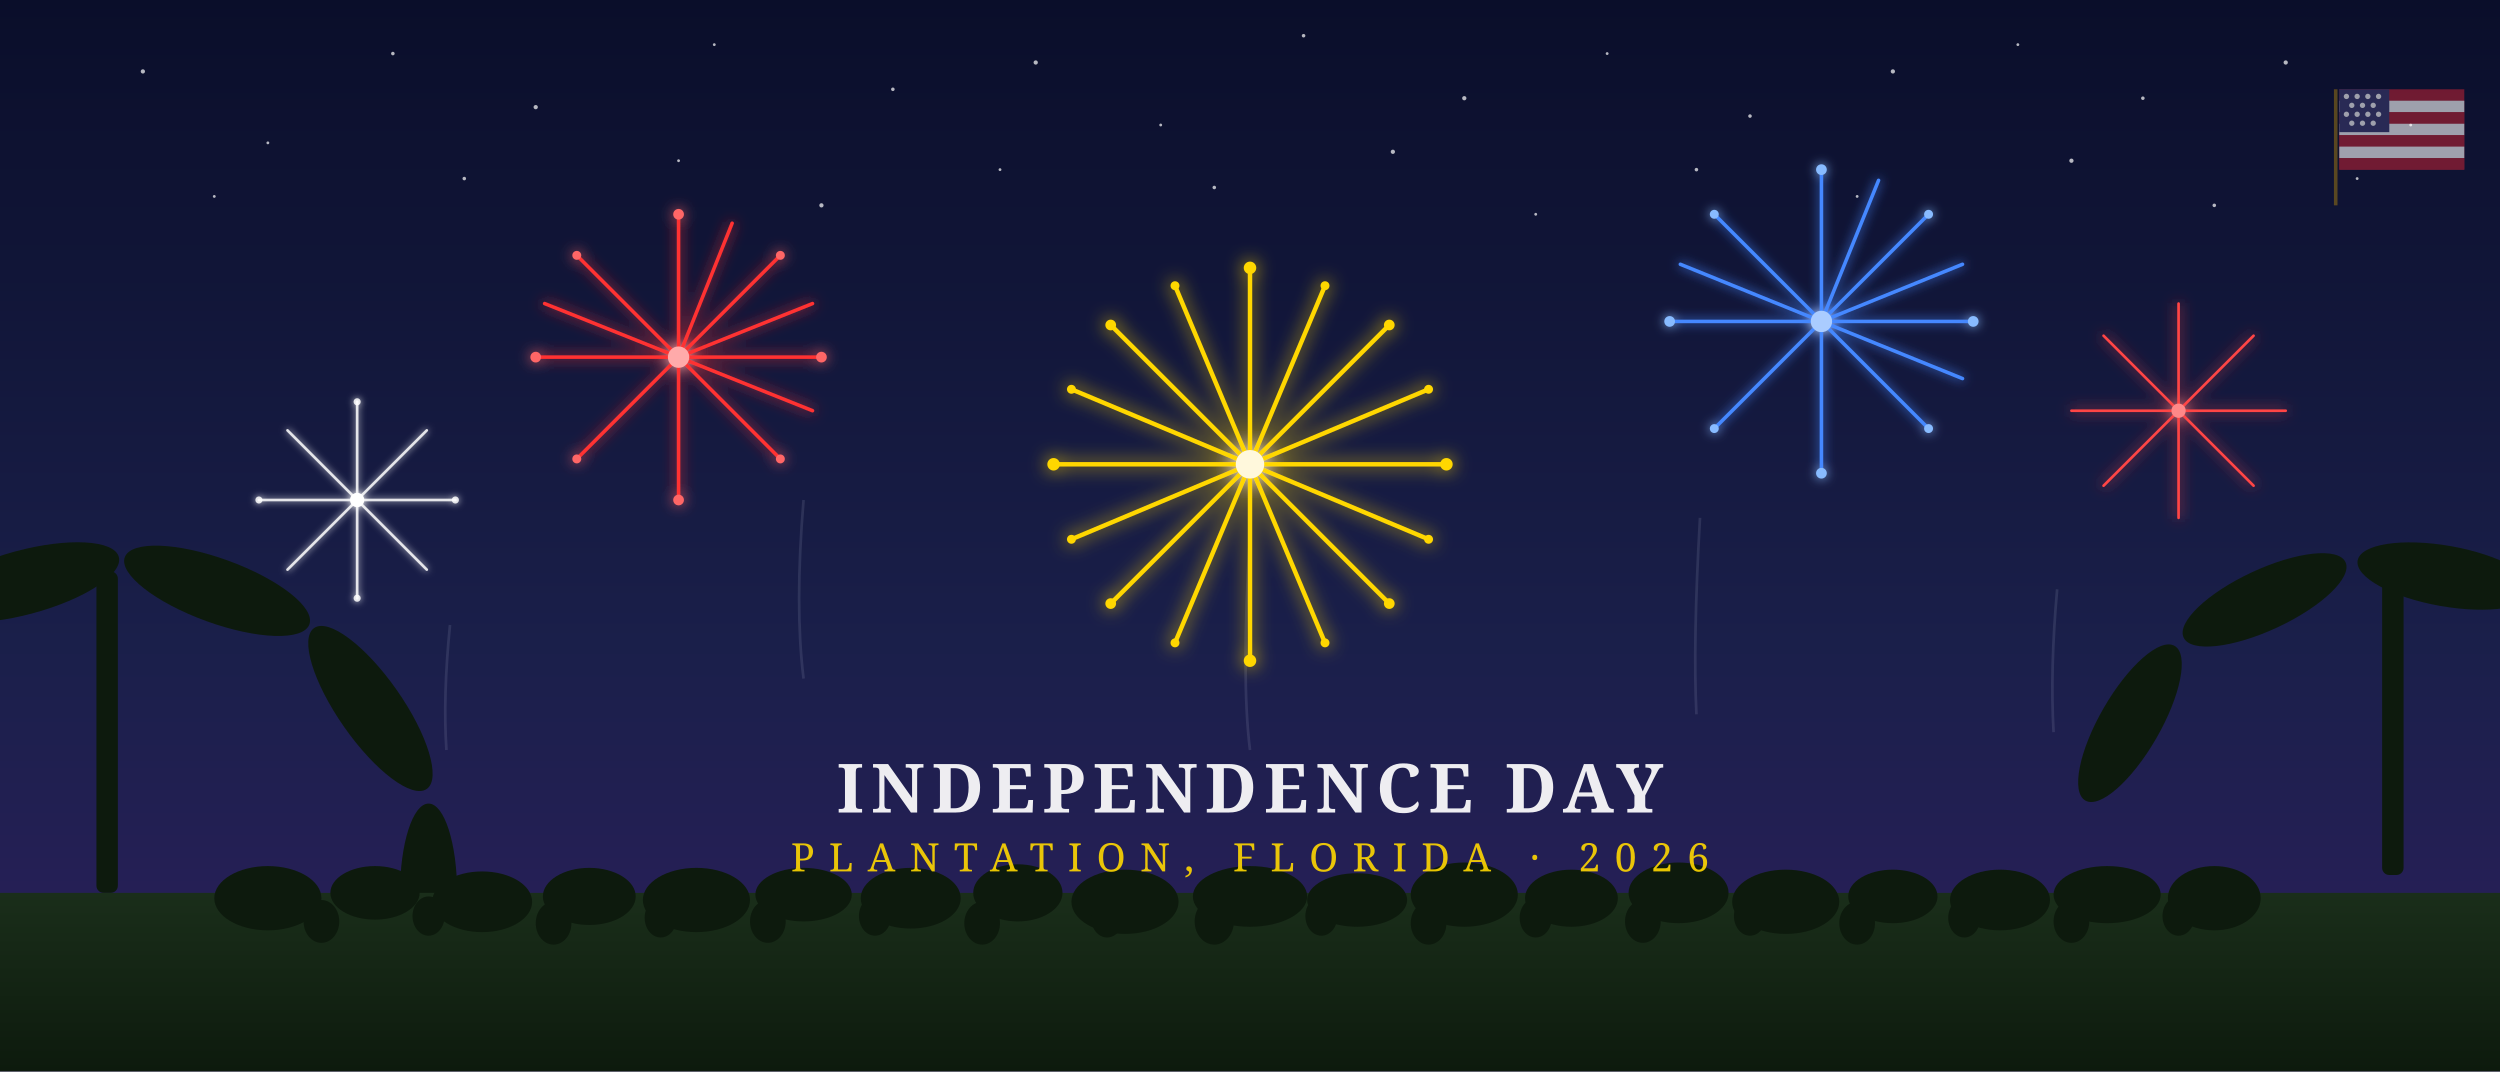
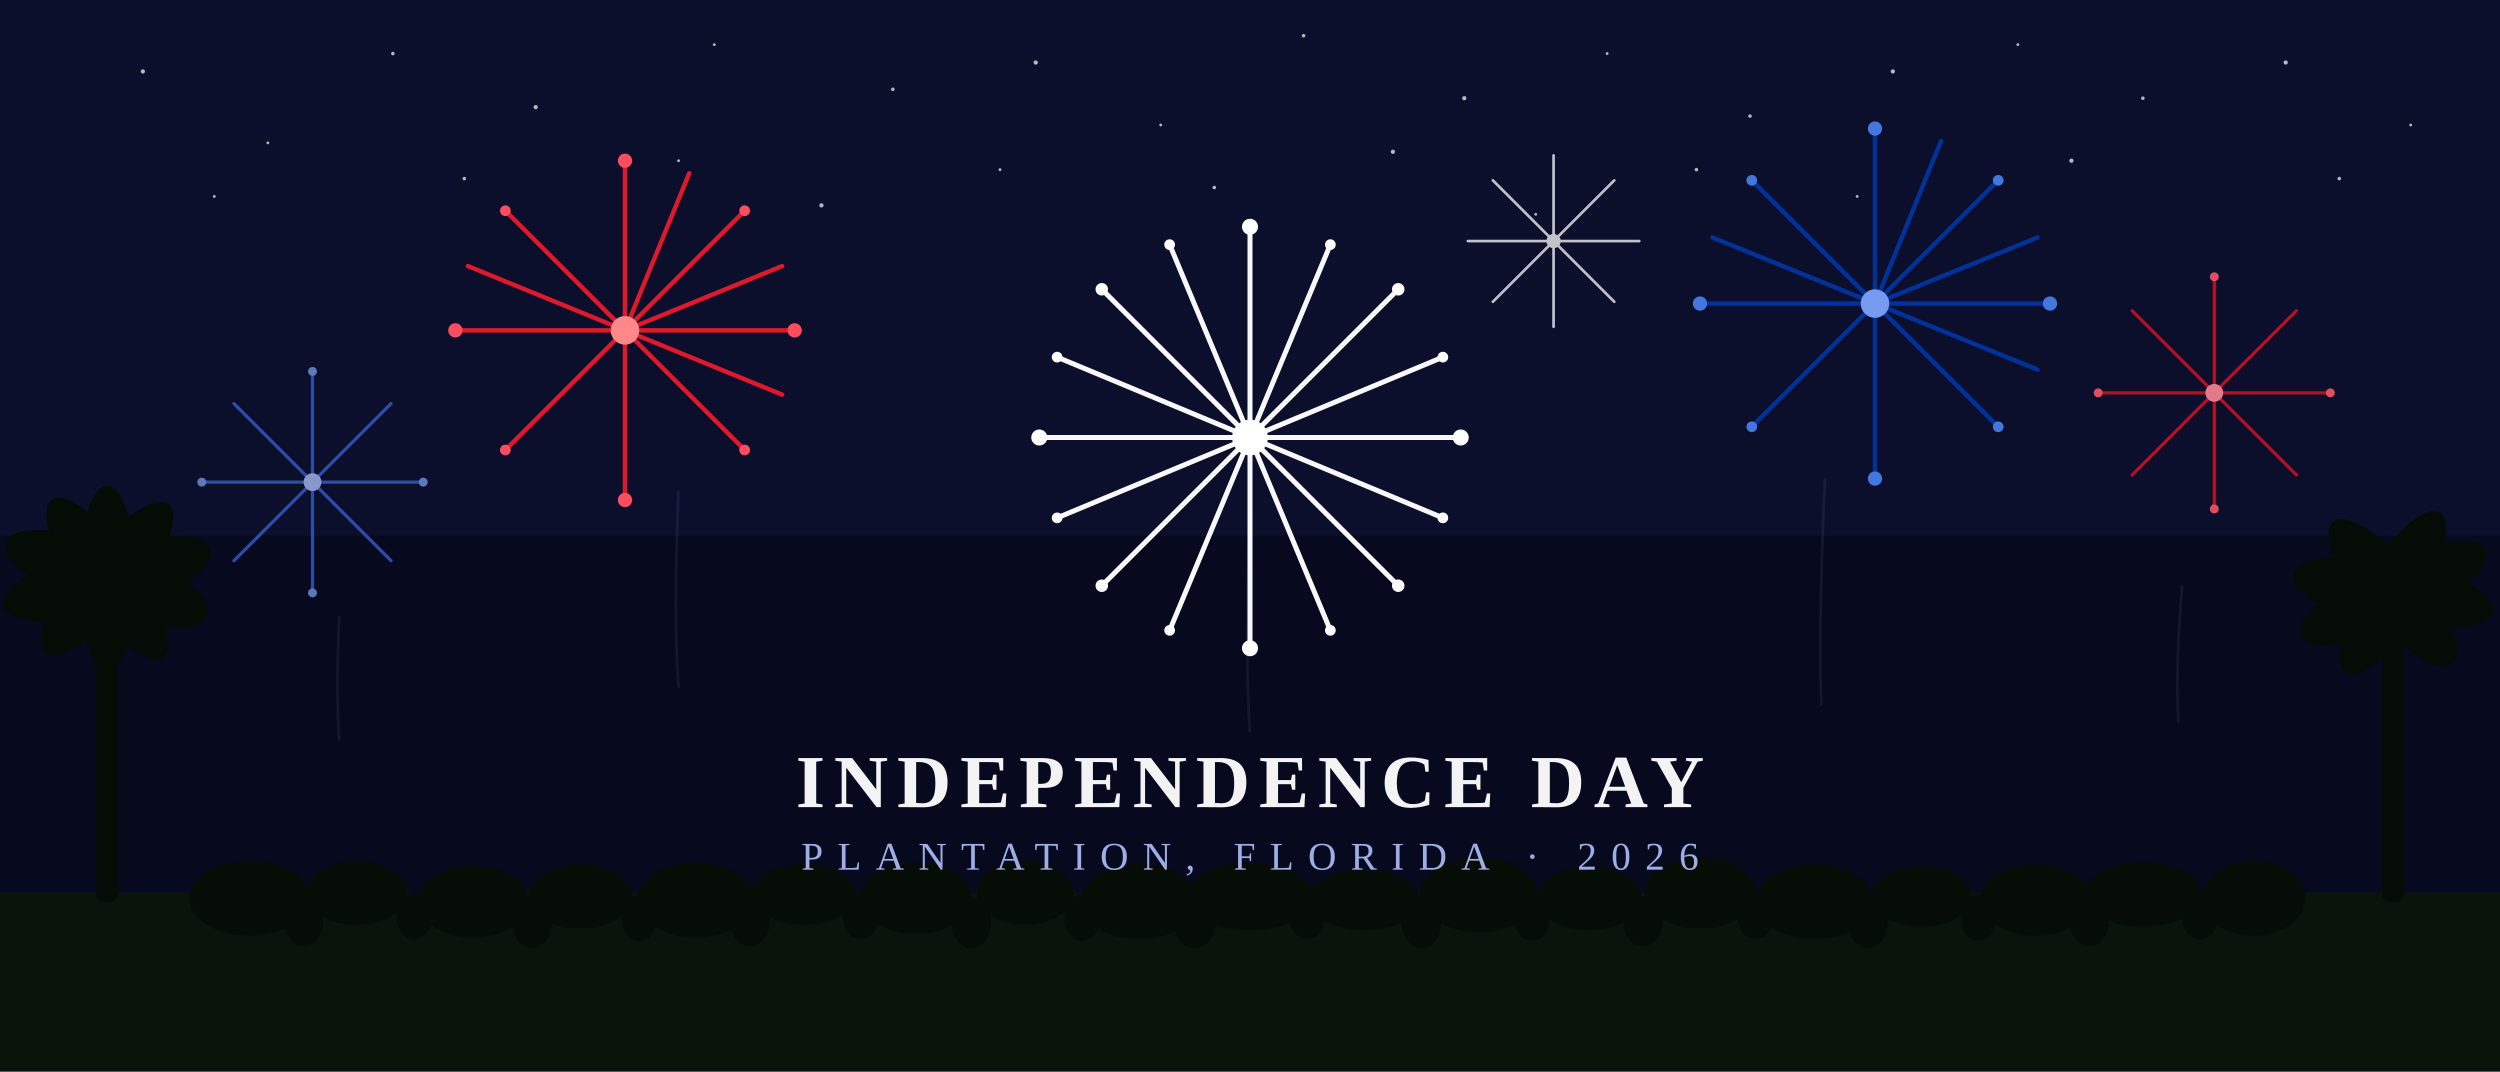
<svg xmlns="http://www.w3.org/2000/svg" viewBox="0 0 1400 600" width="1400" height="600">
-   <defs>
-     <linearGradient id="sky" x1="0" y1="0" x2="0" y2="1">
-       <stop offset="0%" stop-color="#0a0e2a" />
-       <stop offset="60%" stop-color="#1a1f4a" />
-       <stop offset="100%" stop-color="#2d1f5e" />
-     </linearGradient>
-     <linearGradient id="ground" x1="0" y1="0" x2="0" y2="1">
-       <stop offset="0%" stop-color="#1a2e1a" />
-       <stop offset="100%" stop-color="#0d1a0d" />
-     </linearGradient>
-     <linearGradient id="crowd" x1="0" y1="0" x2="0" y2="1">
-       <stop offset="0%" stop-color="#1e2d1e" stop-opacity="0.9" />
-       <stop offset="100%" stop-color="#0a140a" />
-     </linearGradient>
-     <filter id="glow-red">
-       <feGaussianBlur stdDeviation="4" result="coloredBlur" />
-       <feMerge>
-         <feMergeNode in="coloredBlur" />
-         <feMergeNode in="SourceGraphic" />
-       </feMerge>
-     </filter>
-     <filter id="glow-blue">
-       <feGaussianBlur stdDeviation="3" result="coloredBlur" />
-       <feMerge>
-         <feMergeNode in="coloredBlur" />
-         <feMergeNode in="SourceGraphic" />
-       </feMerge>
-     </filter>
-     <filter id="glow-gold">
-       <feGaussianBlur stdDeviation="5" result="coloredBlur" />
-       <feMerge>
-         <feMergeNode in="coloredBlur" />
-         <feMergeNode in="SourceGraphic" />
-       </feMerge>
-     </filter>
-     <filter id="glow-white">
-       <feGaussianBlur stdDeviation="2" result="coloredBlur" />
-       <feMerge>
-         <feMergeNode in="coloredBlur" />
-         <feMergeNode in="SourceGraphic" />
-       </feMerge>
-     </filter>
-     <filter id="tree-shadow">
-       <feGaussianBlur stdDeviation="2" />
-     </filter>
-   </defs>
-   <rect width="1400" height="600" fill="url(#sky)" />
+   <rect width="1400" height="600" fill="#07091f" />
+   <rect width="1400" height="300" fill="#0d1235" opacity="0.6" />
  <g fill="white" opacity="0.7">
    <circle cx="80" cy="40" r="1.2" />
    <circle cx="150" cy="80" r="0.8" />
    <circle cx="220" cy="30" r="1" />
    <circle cx="300" cy="60" r="1.2" />
    <circle cx="400" cy="25" r="0.8" />
    <circle cx="500" cy="50" r="1" />
    <circle cx="580" cy="35" r="1.2" />
    <circle cx="650" cy="70" r="0.8" />
    <circle cx="730" cy="20" r="1" />
    <circle cx="820" cy="55" r="1.2" />
    <circle cx="900" cy="30" r="0.8" />
    <circle cx="980" cy="65" r="1" />
    <circle cx="1060" cy="40" r="1.2" />
    <circle cx="1130" cy="25" r="0.8" />
    <circle cx="1200" cy="55" r="1" />
    <circle cx="1280" cy="35" r="1.2" />
    <circle cx="1350" cy="70" r="0.8" />
    <circle cx="120" cy="110" r="0.8" />
    <circle cx="260" cy="100" r="1" />
    <circle cx="380" cy="90" r="0.8" />
    <circle cx="460" cy="115" r="1.2" />
    <circle cx="560" cy="95" r="0.8" />
    <circle cx="680" cy="105" r="1" />
    <circle cx="780" cy="85" r="1.2" />
    <circle cx="860" cy="120" r="0.8" />
    <circle cx="950" cy="95" r="1" />
    <circle cx="1040" cy="110" r="0.8" />
    <circle cx="1160" cy="90" r="1.2" />
-     <circle cx="1240" cy="115" r="1" />
-     <circle cx="1320" cy="100" r="0.8" />
-   </g>
-   <g opacity="0.15" fill="none" stroke="#aab0cc" stroke-width="1.5">
-     <path d="M700,420 Q695,380 700,300" />
-     <path d="M450,380 Q445,340 450,280" />
-     <path d="M950,400 Q948,360 952,290" />
-     <path d="M250,420 Q248,390 252,350" />
-     <path d="M1150,410 Q1148,375 1152,330" />
-   </g>
-   <g transform="translate(700, 260)" filter="url(#glow-gold)">
-     <g stroke="#FFD700" stroke-width="2.5" stroke-linecap="round">
-       <line x1="0" y1="0" x2="0" y2="-110" />
-       <line x1="0" y1="0" x2="110" y2="0" />
-       <line x1="0" y1="0" x2="0" y2="110" />
-       <line x1="0" y1="0" x2="-110" y2="0" />
-       <line x1="0" y1="0" x2="78" y2="-78" />
-       <line x1="0" y1="0" x2="78" y2="78" />
-       <line x1="0" y1="0" x2="-78" y2="78" />
-       <line x1="0" y1="0" x2="-78" y2="-78" />
-       <line x1="0" y1="0" x2="42" y2="-100" />
-       <line x1="0" y1="0" x2="100" y2="-42" />
-       <line x1="0" y1="0" x2="100" y2="42" />
-       <line x1="0" y1="0" x2="42" y2="100" />
-       <line x1="0" y1="0" x2="-42" y2="100" />
-       <line x1="0" y1="0" x2="-100" y2="42" />
-       <line x1="0" y1="0" x2="-100" y2="-42" />
-       <line x1="0" y1="0" x2="-42" y2="-100" />
-     </g>
-     <g fill="#FFD700">
-       <circle cx="0" cy="-110" r="3.5" />
-       <circle cx="110" cy="0" r="3.5" />
-       <circle cx="0" cy="110" r="3.5" />
-       <circle cx="-110" cy="0" r="3.5" />
-       <circle cx="78" cy="-78" r="3" />
-       <circle cx="78" cy="78" r="3" />
-       <circle cx="-78" cy="78" r="3" />
-       <circle cx="-78" cy="-78" r="3" />
-       <circle cx="42" cy="-100" r="2.5" />
-       <circle cx="100" cy="-42" r="2.5" />
-       <circle cx="100" cy="42" r="2.5" />
-       <circle cx="42" cy="100" r="2.5" />
-       <circle cx="-42" cy="100" r="2.5" />
-       <circle cx="-100" cy="42" r="2.5" />
-       <circle cx="-100" cy="-42" r="2.5" />
-       <circle cx="-42" cy="-100" r="2.5" />
-     </g>
-     <circle cx="0" cy="0" r="8" fill="#FFF8DC" />
-   </g>
-   <g transform="translate(380, 200)" filter="url(#glow-red)">
-     <g stroke="#FF3333" stroke-width="2" stroke-linecap="round">
-       <line x1="0" y1="0" x2="0" y2="-80" />
-       <line x1="0" y1="0" x2="80" y2="0" />
-       <line x1="0" y1="0" x2="0" y2="80" />
-       <line x1="0" y1="0" x2="-80" y2="0" />
-       <line x1="0" y1="0" x2="57" y2="-57" />
-       <line x1="0" y1="0" x2="57" y2="57" />
-       <line x1="0" y1="0" x2="-57" y2="57" />
-       <line x1="0" y1="0" x2="-57" y2="-57" />
-       <line x1="0" y1="0" x2="30" y2="-75" />
-       <line x1="0" y1="0" x2="75" y2="-30" />
-       <line x1="0" y1="0" x2="75" y2="30" />
-       <line x1="0" y1="0" x2="-75" y2="-30" />
-     </g>
-     <g fill="#FF6666">
-       <circle cx="0" cy="-80" r="3" />
-       <circle cx="80" cy="0" r="3" />
-       <circle cx="0" cy="80" r="3" />
-       <circle cx="-80" cy="0" r="3" />
-       <circle cx="57" cy="-57" r="2.5" />
-       <circle cx="-57" cy="-57" r="2.5" />
-       <circle cx="57" cy="57" r="2.5" />
-       <circle cx="-57" cy="57" r="2.5" />
-     </g>
-     <circle cx="0" cy="0" r="6" fill="#FFaaaa" />
-   </g>
-   <g transform="translate(1020, 180)" filter="url(#glow-blue)">
-     <g stroke="#4488FF" stroke-width="2" stroke-linecap="round">
-       <line x1="0" y1="0" x2="0" y2="-85" />
-       <line x1="0" y1="0" x2="85" y2="0" />
-       <line x1="0" y1="0" x2="0" y2="85" />
-       <line x1="0" y1="0" x2="-85" y2="0" />
-       <line x1="0" y1="0" x2="60" y2="-60" />
-       <line x1="0" y1="0" x2="60" y2="60" />
-       <line x1="0" y1="0" x2="-60" y2="60" />
-       <line x1="0" y1="0" x2="-60" y2="-60" />
-       <line x1="0" y1="0" x2="32" y2="-79" />
-       <line x1="0" y1="0" x2="79" y2="-32" />
-       <line x1="0" y1="0" x2="79" y2="32" />
-       <line x1="0" y1="0" x2="-79" y2="-32" />
-     </g>
-     <g fill="#88BBFF">
-       <circle cx="0" cy="-85" r="3" />
-       <circle cx="85" cy="0" r="3" />
-       <circle cx="0" cy="85" r="3" />
-       <circle cx="-85" cy="0" r="3" />
-       <circle cx="60" cy="-60" r="2.5" />
-       <circle cx="-60" cy="-60" r="2.5" />
-       <circle cx="60" cy="60" r="2.5" />
-       <circle cx="-60" cy="60" r="2.5" />
-     </g>
-     <circle cx="0" cy="0" r="6" fill="#aaccff" />
-   </g>
-   <g transform="translate(200, 280)" filter="url(#glow-white)">
-     <g stroke="white" stroke-width="1.5" stroke-linecap="round" opacity="0.85">
-       <line x1="0" y1="0" x2="0" y2="-55" />
-       <line x1="0" y1="0" x2="55" y2="0" />
-       <line x1="0" y1="0" x2="0" y2="55" />
-       <line x1="0" y1="0" x2="-55" y2="0" />
-       <line x1="0" y1="0" x2="39" y2="-39" />
-       <line x1="0" y1="0" x2="39" y2="39" />
-       <line x1="0" y1="0" x2="-39" y2="39" />
-       <line x1="0" y1="0" x2="-39" y2="-39" />
-     </g>
-     <g fill="white" opacity="0.85">
-       <circle cx="0" cy="-55" r="2" />
-       <circle cx="55" cy="0" r="2" />
-       <circle cx="0" cy="55" r="2" />
-       <circle cx="-55" cy="0" r="2" />
+     <circle cx="1310" cy="100" r="1" />
+   </g>
+   <g stroke="#8899cc" stroke-width="1.5" fill="none" opacity="0.1">
+     <path d="M700,410 Q697,370 700,290" />
+     <path d="M380,385 Q377,348 380,275" />
+     <path d="M1020,395 Q1018,358 1022,268" />
+     <path d="M190,415 Q188,388 190,345" />
+     <path d="M1220,405 Q1218,375 1222,328" />
+   </g>
+   <g transform="translate(700, 245)">
+     <g stroke="white" stroke-width="2.8" stroke-linecap="round" opacity="0.97">
+       <line x1="0" y1="0" x2="0" y2="-118" />
+       <line x1="0" y1="0" x2="118" y2="0" />
+       <line x1="0" y1="0" x2="0" y2="118" />
+       <line x1="0" y1="0" x2="-118" y2="0" />
+       <line x1="0" y1="0" x2="83" y2="-83" />
+       <line x1="0" y1="0" x2="83" y2="83" />
+       <line x1="0" y1="0" x2="-83" y2="83" />
+       <line x1="0" y1="0" x2="-83" y2="-83" />
+       <line x1="0" y1="0" x2="45" y2="-108" />
+       <line x1="0" y1="0" x2="108" y2="-45" />
+       <line x1="0" y1="0" x2="108" y2="45" />
+       <line x1="0" y1="0" x2="45" y2="108" />
+       <line x1="0" y1="0" x2="-45" y2="108" />
+       <line x1="0" y1="0" x2="-108" y2="45" />
+       <line x1="0" y1="0" x2="-108" y2="-45" />
+       <line x1="0" y1="0" x2="-45" y2="-108" />
+     </g>
+     <g fill="white">
+       <circle cx="0" cy="-118" r="4.5" />
+       <circle cx="118" cy="0" r="4.5" />
+       <circle cx="0" cy="118" r="4.5" />
+       <circle cx="-118" cy="0" r="4.5" />
+       <circle cx="83" cy="-83" r="3.5" />
+       <circle cx="83" cy="83" r="3.5" />
+       <circle cx="-83" cy="83" r="3.5" />
+       <circle cx="-83" cy="-83" r="3.5" />
+       <circle cx="45" cy="-108" r="3" />
+       <circle cx="108" cy="-45" r="3" />
+       <circle cx="108" cy="45" r="3" />
+       <circle cx="45" cy="108" r="3" />
+       <circle cx="-45" cy="108" r="3" />
+       <circle cx="-108" cy="45" r="3" />
+       <circle cx="-108" cy="-45" r="3" />
+       <circle cx="-45" cy="-108" r="3" />
+     </g>
+     <circle cx="0" cy="0" r="10" fill="white" />
+   </g>
+   <g transform="translate(350, 185)">
+     <g stroke="#E8192C" stroke-width="2.5" stroke-linecap="round" opacity="0.95">
+       <line x1="0" y1="0" x2="0" y2="-95" />
+       <line x1="0" y1="0" x2="95" y2="0" />
+       <line x1="0" y1="0" x2="0" y2="95" />
+       <line x1="0" y1="0" x2="-95" y2="0" />
+       <line x1="0" y1="0" x2="67" y2="-67" />
+       <line x1="0" y1="0" x2="67" y2="67" />
+       <line x1="0" y1="0" x2="-67" y2="67" />
+       <line x1="0" y1="0" x2="-67" y2="-67" />
+       <line x1="0" y1="0" x2="36" y2="-88" />
+       <line x1="0" y1="0" x2="88" y2="-36" />
+       <line x1="0" y1="0" x2="88" y2="36" />
+       <line x1="0" y1="0" x2="-88" y2="-36" />
+     </g>
+     <g fill="#FF4D5E">
+       <circle cx="0" cy="-95" r="4" />
+       <circle cx="95" cy="0" r="4" />
+       <circle cx="0" cy="95" r="4" />
+       <circle cx="-95" cy="0" r="4" />
+       <circle cx="67" cy="-67" r="3" />
+       <circle cx="-67" cy="-67" r="3" />
+       <circle cx="67" cy="67" r="3" />
+       <circle cx="-67" cy="67" r="3" />
+     </g>
+     <circle cx="0" cy="0" r="8" fill="#FF8888" />
+   </g>
+   <g transform="translate(1050, 170)">
+     <g stroke="#0033A0" stroke-width="2.5" stroke-linecap="round" opacity="0.95">
+       <line x1="0" y1="0" x2="0" y2="-98" />
+       <line x1="0" y1="0" x2="98" y2="0" />
+       <line x1="0" y1="0" x2="0" y2="98" />
+       <line x1="0" y1="0" x2="-98" y2="0" />
+       <line x1="0" y1="0" x2="69" y2="-69" />
+       <line x1="0" y1="0" x2="69" y2="69" />
+       <line x1="0" y1="0" x2="-69" y2="69" />
+       <line x1="0" y1="0" x2="-69" y2="-69" />
+       <line x1="0" y1="0" x2="37" y2="-91" />
+       <line x1="0" y1="0" x2="91" y2="-37" />
+       <line x1="0" y1="0" x2="91" y2="37" />
+       <line x1="0" y1="0" x2="-91" y2="-37" />
+     </g>
+     <g fill="#4477DD">
+       <circle cx="0" cy="-98" r="4" />
+       <circle cx="98" cy="0" r="4" />
+       <circle cx="0" cy="98" r="4" />
+       <circle cx="-98" cy="0" r="4" />
+       <circle cx="69" cy="-69" r="3" />
+       <circle cx="-69" cy="-69" r="3" />
+       <circle cx="69" cy="69" r="3" />
+       <circle cx="-69" cy="69" r="3" />
+     </g>
+     <circle cx="0" cy="0" r="8" fill="#7799EE" />
+   </g>
+   <g transform="translate(175, 270)" opacity="0.88">
+     <g stroke="#3355BB" stroke-width="1.8" stroke-linecap="round">
+       <line x1="0" y1="0" x2="0" y2="-62" />
+       <line x1="0" y1="0" x2="62" y2="0" />
+       <line x1="0" y1="0" x2="0" y2="62" />
+       <line x1="0" y1="0" x2="-62" y2="0" />
+       <line x1="0" y1="0" x2="44" y2="-44" />
+       <line x1="0" y1="0" x2="44" y2="44" />
+       <line x1="0" y1="0" x2="-44" y2="44" />
+       <line x1="0" y1="0" x2="-44" y2="-44" />
+     </g>
+     <g fill="#6688CC">
+       <circle cx="0" cy="-62" r="2.5" />
+       <circle cx="62" cy="0" r="2.5" />
+       <circle cx="0" cy="62" r="2.5" />
+       <circle cx="-62" cy="0" r="2.5" />
+     </g>
+     <circle cx="0" cy="0" r="5" fill="#99AADD" />
+   </g>
+   <g transform="translate(1240, 220)" opacity="0.88">
+     <g stroke="#CC1122" stroke-width="1.8" stroke-linecap="round">
+       <line x1="0" y1="0" x2="0" y2="-65" />
+       <line x1="0" y1="0" x2="65" y2="0" />
+       <line x1="0" y1="0" x2="0" y2="65" />
+       <line x1="0" y1="0" x2="-65" y2="0" />
+       <line x1="0" y1="0" x2="46" y2="-46" />
+       <line x1="0" y1="0" x2="46" y2="46" />
+       <line x1="0" y1="0" x2="-46" y2="46" />
+       <line x1="0" y1="0" x2="-46" y2="-46" />
+     </g>
+     <g fill="#FF5566">
+       <circle cx="0" cy="-65" r="2.5" />
+       <circle cx="65" cy="0" r="2.5" />
+       <circle cx="0" cy="65" r="2.5" />
+       <circle cx="-65" cy="0" r="2.5" />
+     </g>
+     <circle cx="0" cy="0" r="5" fill="#FF8899" />
+   </g>
+   <g transform="translate(870, 135)" opacity="0.75">
+     <g stroke="white" stroke-width="1.5" stroke-linecap="round">
+       <line x1="0" y1="0" x2="0" y2="-48" />
+       <line x1="0" y1="0" x2="48" y2="0" />
+       <line x1="0" y1="0" x2="0" y2="48" />
+       <line x1="0" y1="0" x2="-48" y2="0" />
+       <line x1="0" y1="0" x2="34" y2="-34" />
+       <line x1="0" y1="0" x2="34" y2="34" />
+       <line x1="0" y1="0" x2="-34" y2="34" />
+       <line x1="0" y1="0" x2="-34" y2="-34" />
    </g>
    <circle cx="0" cy="0" r="4" fill="white" />
  </g>
-   <g transform="translate(1220, 230)" filter="url(#glow-red)">
-     <g stroke="#FF4444" stroke-width="1.5" stroke-linecap="round">
-       <line x1="0" y1="0" x2="0" y2="-60" />
-       <line x1="0" y1="0" x2="60" y2="0" />
-       <line x1="0" y1="0" x2="0" y2="60" />
-       <line x1="0" y1="0" x2="-60" y2="0" />
-       <line x1="0" y1="0" x2="42" y2="-42" />
-       <line x1="0" y1="0" x2="42" y2="42" />
-       <line x1="0" y1="0" x2="-42" y2="42" />
-       <line x1="0" y1="0" x2="-42" y2="-42" />
-     </g>
-     <circle cx="0" cy="0" r="4" fill="#FF8888" />
-   </g>
-   <g transform="translate(60, 500)">
-     <rect x="-6" y="-180" width="12" height="180" fill="#0d1a0d" rx="4" />
-     <ellipse cx="0" cy="-180" rx="55" ry="18" fill="#0d1a0d" transform="rotate(-15)" />
-     <ellipse cx="0" cy="-180" rx="55" ry="18" fill="#0d1a0d" transform="rotate(20)" />
-     <ellipse cx="0" cy="-180" rx="55" ry="18" fill="#0d1a0d" transform="rotate(55)" />
-     <ellipse cx="0" cy="-180" rx="55" ry="18" fill="#0d1a0d" transform="rotate(-50)" />
-     <ellipse cx="0" cy="-180" rx="50" ry="16" fill="#0d1a0d" transform="rotate(90)" />
-   </g>
-   <g transform="translate(1340, 490)">
-     <rect x="-6" y="-170" width="12" height="170" fill="#0d1a0d" rx="4" />
-     <ellipse cx="0" cy="-170" rx="50" ry="17" fill="#0d1a0d" transform="rotate(10)" />
-     <ellipse cx="0" cy="-170" rx="50" ry="17" fill="#0d1a0d" transform="rotate(-25)" />
-     <ellipse cx="0" cy="-170" rx="50" ry="17" fill="#0d1a0d" transform="rotate(50)" />
-     <ellipse cx="0" cy="-170" rx="50" ry="17" fill="#0d1a0d" transform="rotate(-60)" />
-   </g>
-   <rect x="0" y="500" width="1400" height="100" fill="url(#ground)" />
-   <g fill="#0d1a0d">
-     <ellipse cx="150" cy="503" rx="30" ry="18" />
-     <ellipse cx="210" cy="500" rx="25" ry="15" />
-     <ellipse cx="270" cy="505" rx="28" ry="17" />
-     <ellipse cx="330" cy="502" rx="26" ry="16" />
-     <ellipse cx="390" cy="504" rx="30" ry="18" />
-     <ellipse cx="450" cy="501" rx="27" ry="15" />
-     <ellipse cx="510" cy="503" rx="28" ry="17" />
-     <ellipse cx="570" cy="500" rx="25" ry="16" />
-     <ellipse cx="630" cy="505" rx="30" ry="18" />
-     <ellipse cx="700" cy="502" rx="32" ry="17" />
-     <ellipse cx="760" cy="504" rx="28" ry="15" />
-     <ellipse cx="820" cy="501" rx="30" ry="18" />
-     <ellipse cx="880" cy="503" rx="26" ry="16" />
-     <ellipse cx="940" cy="500" rx="28" ry="17" />
-     <ellipse cx="1000" cy="505" rx="30" ry="18" />
-     <ellipse cx="1060" cy="502" rx="25" ry="15" />
-     <ellipse cx="1120" cy="504" rx="28" ry="17" />
-     <ellipse cx="1180" cy="501" rx="30" ry="16" />
-     <ellipse cx="1240" cy="503" rx="26" ry="18" />
-     <ellipse cx="180" cy="516" rx="10" ry="12" />
-     <ellipse cx="240" cy="513" rx="9" ry="11" />
-     <ellipse cx="310" cy="517" rx="10" ry="12" />
-     <ellipse cx="370" cy="514" rx="9" ry="11" />
-     <ellipse cx="430" cy="516" rx="10" ry="12" />
-     <ellipse cx="490" cy="513" rx="9" ry="11" />
-     <ellipse cx="550" cy="517" rx="10" ry="12" />
-     <ellipse cx="620" cy="514" rx="9" ry="11" />
-     <ellipse cx="680" cy="516" rx="11" ry="13" />
-     <ellipse cx="740" cy="513" rx="9" ry="11" />
-     <ellipse cx="800" cy="517" rx="10" ry="12" />
-     <ellipse cx="860" cy="514" rx="9" ry="11" />
-     <ellipse cx="920" cy="516" rx="10" ry="12" />
-     <ellipse cx="980" cy="513" rx="9" ry="11" />
-     <ellipse cx="1040" cy="517" rx="10" ry="12" />
-     <ellipse cx="1100" cy="514" rx="9" ry="11" />
-     <ellipse cx="1160" cy="516" rx="10" ry="12" />
-     <ellipse cx="1220" cy="513" rx="9" ry="11" />
-   </g>
-   <g transform="translate(1310, 50)" opacity="0.6">
-     <rect x="0" y="0" width="70" height="45" fill="#B22234" />
-     <rect x="0" y="6.4" width="70" height="6.4" fill="white" />
-     <rect x="0" y="12.9" width="70" height="6.4" fill="#B22234" />
-     <rect x="0" y="19.3" width="70" height="6.4" fill="white" />
-     <rect x="0" y="25.7" width="70" height="6.4" fill="#B22234" />
-     <rect x="0" y="32.1" width="70" height="6.4" fill="white" />
-     <rect x="0" y="38.6" width="70" height="6.4" fill="#B22234" />
-     <rect x="0" y="0" width="28" height="24" fill="#3C3B6E" />
-     <g fill="white" font-size="5">
-       <circle cx="4" cy="4" r="1.5" />
-       <circle cx="10" cy="4" r="1.5" />
-       <circle cx="16" cy="4" r="1.5" />
-       <circle cx="22" cy="4" r="1.5" />
-       <circle cx="7" cy="9" r="1.5" />
-       <circle cx="13" cy="9" r="1.5" />
-       <circle cx="19" cy="9" r="1.5" />
-       <circle cx="4" cy="14" r="1.5" />
-       <circle cx="10" cy="14" r="1.5" />
-       <circle cx="16" cy="14" r="1.5" />
-       <circle cx="22" cy="14" r="1.5" />
-       <circle cx="7" cy="19" r="1.5" />
-       <circle cx="13" cy="19" r="1.5" />
-       <circle cx="19" cy="19" r="1.5" />
-     </g>
-     <line x1="-2" y1="0" x2="-2" y2="65" stroke="#8B6914" stroke-width="2" />
-   </g>
-   <text x="700" y="455" text-anchor="middle" font-family="Georgia, serif" font-size="38" font-weight="bold" fill="white" opacity="0.92" letter-spacing="4">INDEPENDENCE DAY</text>
-   <text x="700" y="488" text-anchor="middle" font-family="Georgia, serif" font-size="22" fill="#FFD700" opacity="0.9" letter-spacing="8">PLANTATION, FLORIDA · 2026</text>
+   <rect x="0" y="500" width="1400" height="100" fill="#0a140a" />
+   <g fill="#060c06">
+     <ellipse cx="140" cy="503" rx="34" ry="21" />
+     <ellipse cx="200" cy="500" rx="28" ry="18" />
+     <ellipse cx="265" cy="505" rx="31" ry="20" />
+     <ellipse cx="325" cy="502" rx="29" ry="18" />
+     <ellipse cx="390" cy="504" rx="33" ry="21" />
+     <ellipse cx="450" cy="501" rx="29" ry="17" />
+     <ellipse cx="513" cy="503" rx="31" ry="20" />
+     <ellipse cx="574" cy="500" rx="27" ry="18" />
+     <ellipse cx="638" cy="505" rx="33" ry="21" />
+     <ellipse cx="700" cy="502" rx="35" ry="19" />
+     <ellipse cx="764" cy="504" rx="31" ry="17" />
+     <ellipse cx="828" cy="501" rx="33" ry="21" />
+     <ellipse cx="890" cy="503" rx="29" ry="18" />
+     <ellipse cx="952" cy="500" rx="31" ry="20" />
+     <ellipse cx="1016" cy="505" rx="33" ry="21" />
+     <ellipse cx="1076" cy="502" rx="28" ry="17" />
+     <ellipse cx="1140" cy="504" rx="31" ry="20" />
+     <ellipse cx="1200" cy="501" rx="33" ry="18" />
+     <ellipse cx="1262" cy="503" rx="29" ry="21" />
+     <ellipse cx="170" cy="516" rx="11" ry="14" />
+     <ellipse cx="232" cy="513" rx="10" ry="13" />
+     <ellipse cx="298" cy="517" rx="11" ry="14" />
+     <ellipse cx="358" cy="514" rx="10" ry="13" />
+     <ellipse cx="420" cy="516" rx="11" ry="14" />
+     <ellipse cx="482" cy="513" rx="10" ry="13" />
+     <ellipse cx="544" cy="517" rx="11" ry="14" />
+     <ellipse cx="606" cy="514" rx="10" ry="13" />
+     <ellipse cx="669" cy="516" rx="12" ry="15" />
+     <ellipse cx="732" cy="513" rx="10" ry="13" />
+     <ellipse cx="796" cy="517" rx="11" ry="14" />
+     <ellipse cx="858" cy="514" rx="10" ry="13" />
+     <ellipse cx="920" cy="516" rx="11" ry="14" />
+     <ellipse cx="983" cy="513" rx="10" ry="13" />
+     <ellipse cx="1046" cy="517" rx="11" ry="14" />
+     <ellipse cx="1108" cy="514" rx="10" ry="13" />
+     <ellipse cx="1170" cy="516" rx="11" ry="14" />
+     <ellipse cx="1232" cy="513" rx="10" ry="13" />
+   </g>
+   <g fill="#050b05">
+     <rect x="54" y="322" width="12" height="183" rx="4" />
+     <ellipse cx="60" cy="324" rx="60" ry="19" transform="rotate(-15 60 324)" />
+     <ellipse cx="60" cy="324" rx="60" ry="19" transform="rotate(20 60 324)" />
+     <ellipse cx="60" cy="324" rx="54" ry="17" transform="rotate(55 60 324)" />
+     <ellipse cx="60" cy="324" rx="54" ry="17" transform="rotate(-50 60 324)" />
+     <ellipse cx="60" cy="324" rx="52" ry="16" transform="rotate(90 60 324)" />
+     <rect x="1334" y="330" width="12" height="175" rx="4" />
+     <ellipse cx="1340" cy="332" rx="57" ry="18" transform="rotate(10 1340 332)" />
+     <ellipse cx="1340" cy="332" rx="57" ry="18" transform="rotate(-25 1340 332)" />
+     <ellipse cx="1340" cy="332" rx="52" ry="17" transform="rotate(50 1340 332)" />
+     <ellipse cx="1340" cy="332" rx="52" ry="17" transform="rotate(-60 1340 332)" />
+   </g>
+   <text x="700" y="452" text-anchor="middle" font-family="Georgia, 'Times New Roman', serif" font-size="42" font-weight="bold" fill="white" opacity="0.95" letter-spacing="5">INDEPENDENCE DAY</text>
+   <text x="700" y="487" text-anchor="middle" font-family="Georgia, 'Times New Roman', serif" font-size="22" fill="#B0C4FF" opacity="0.88" letter-spacing="8">PLANTATION, FLORIDA · 2026</text>
</svg>
